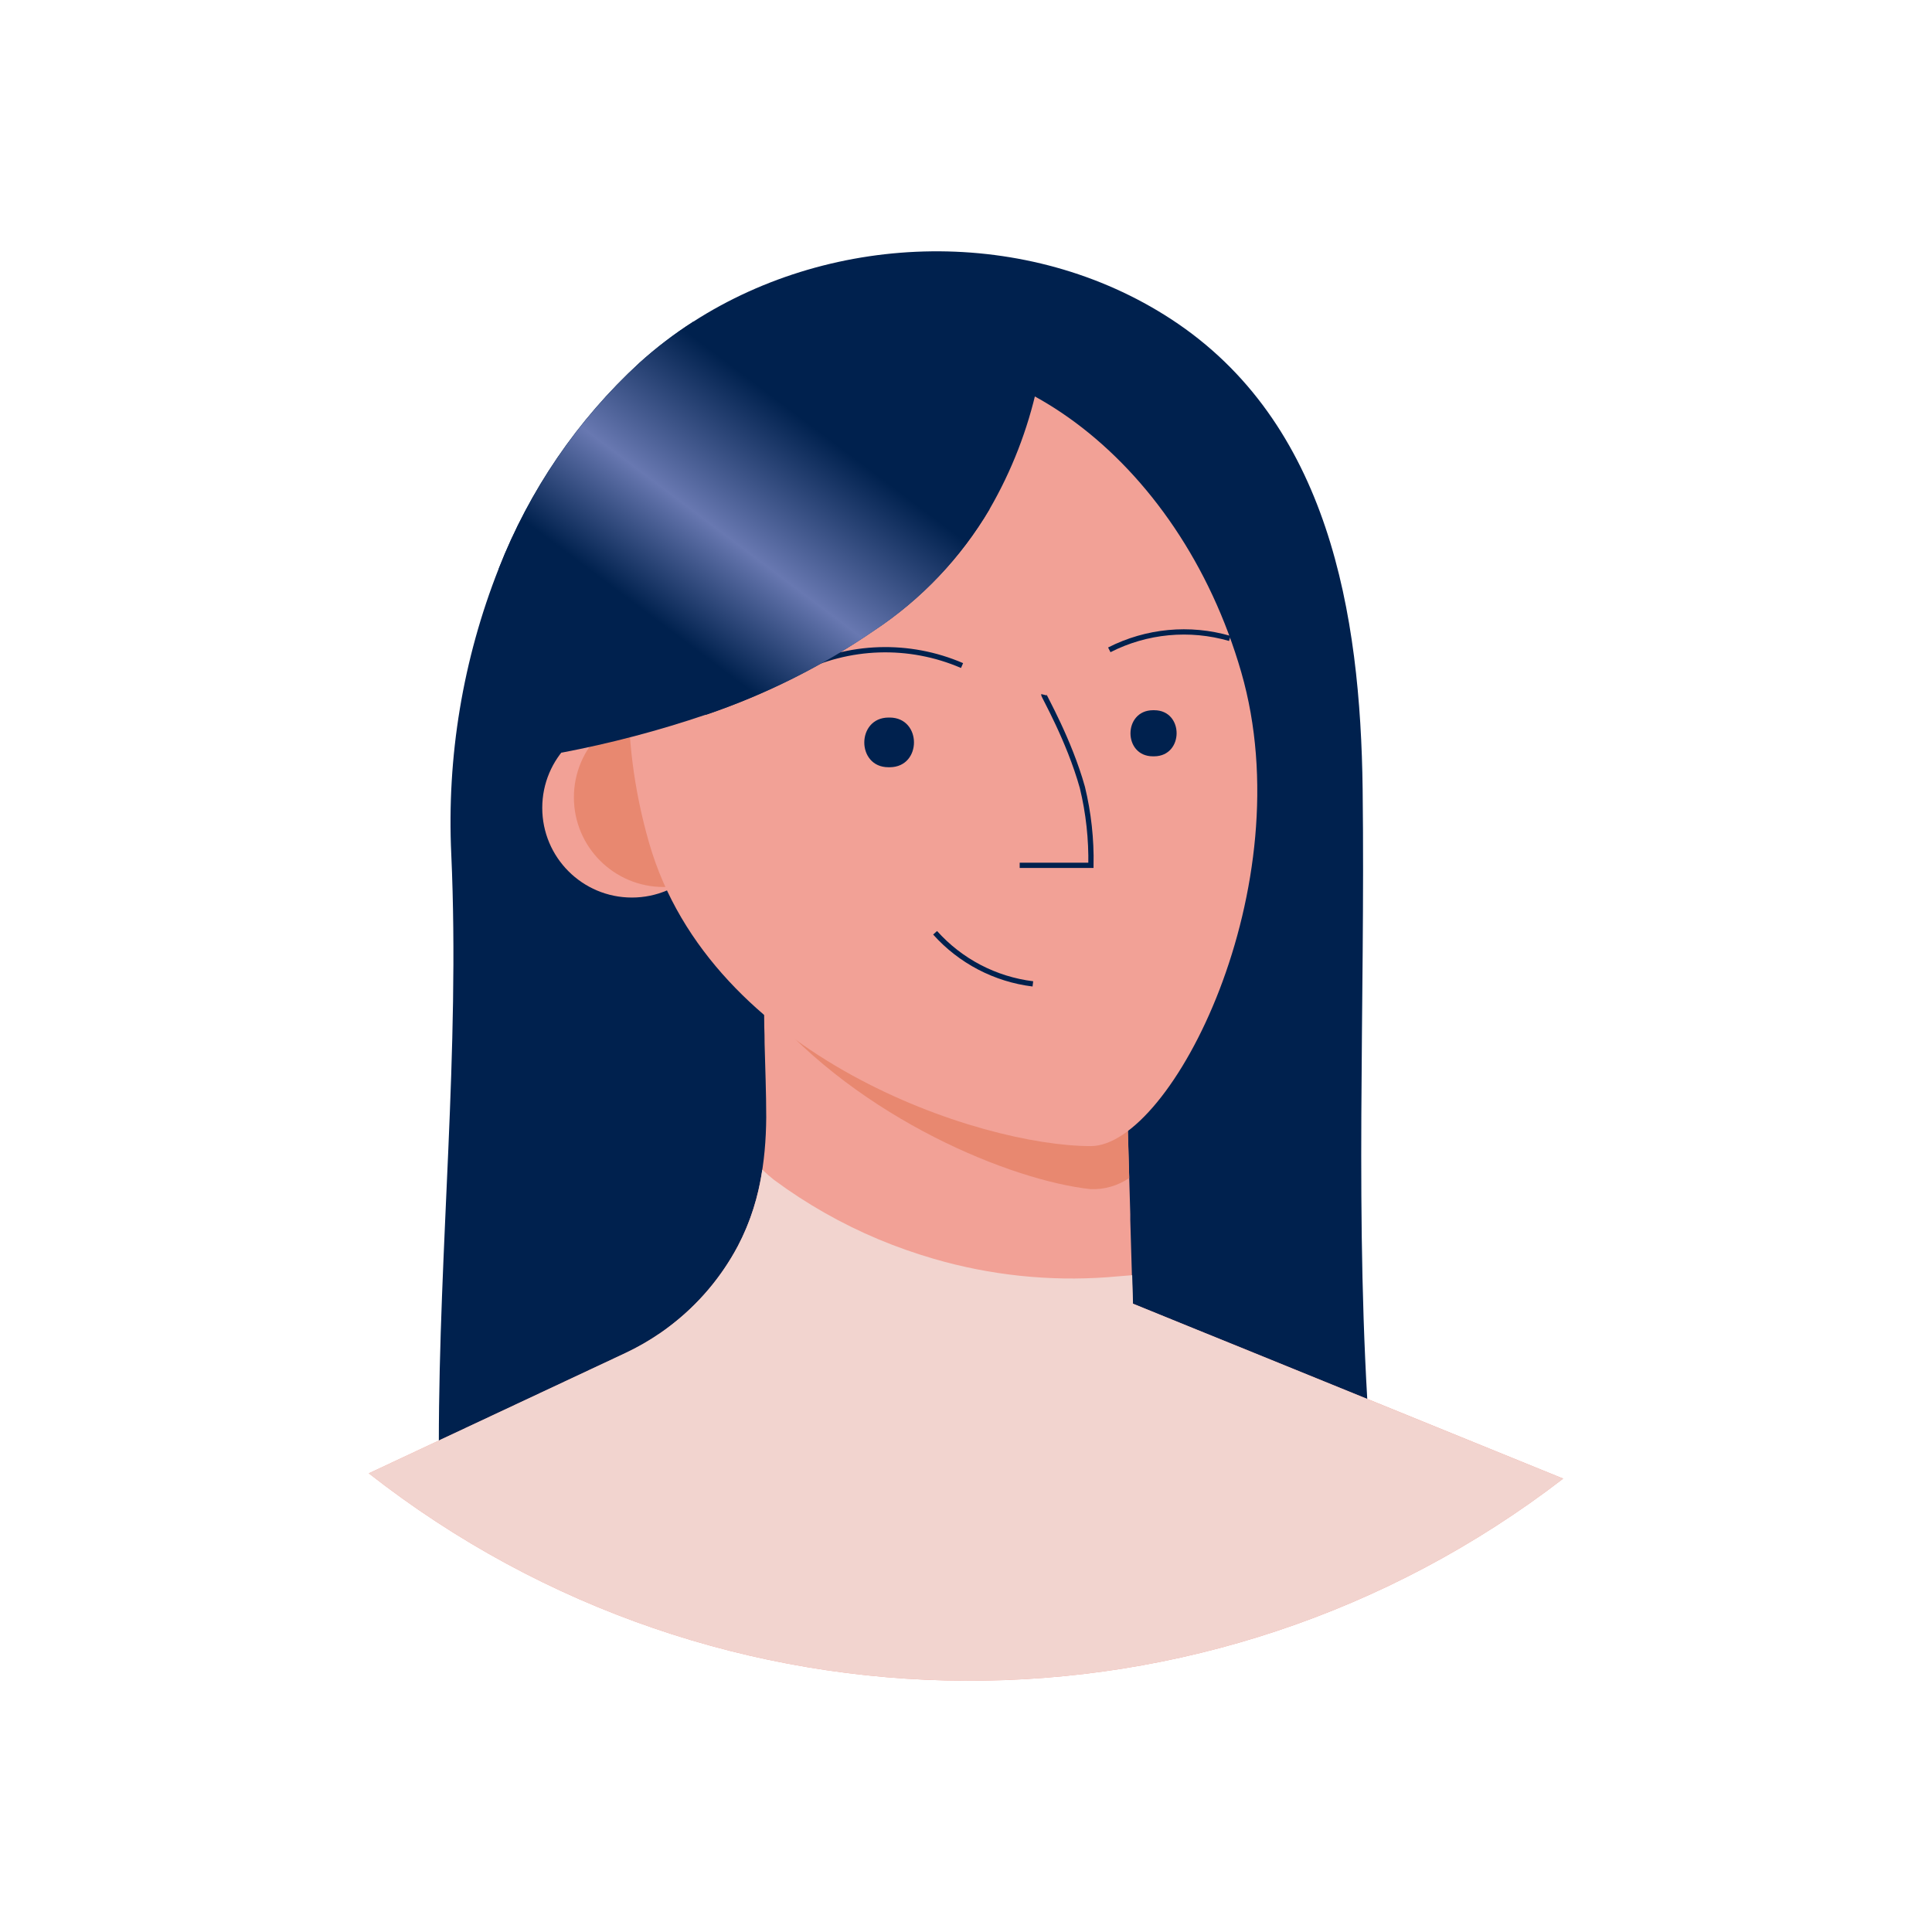
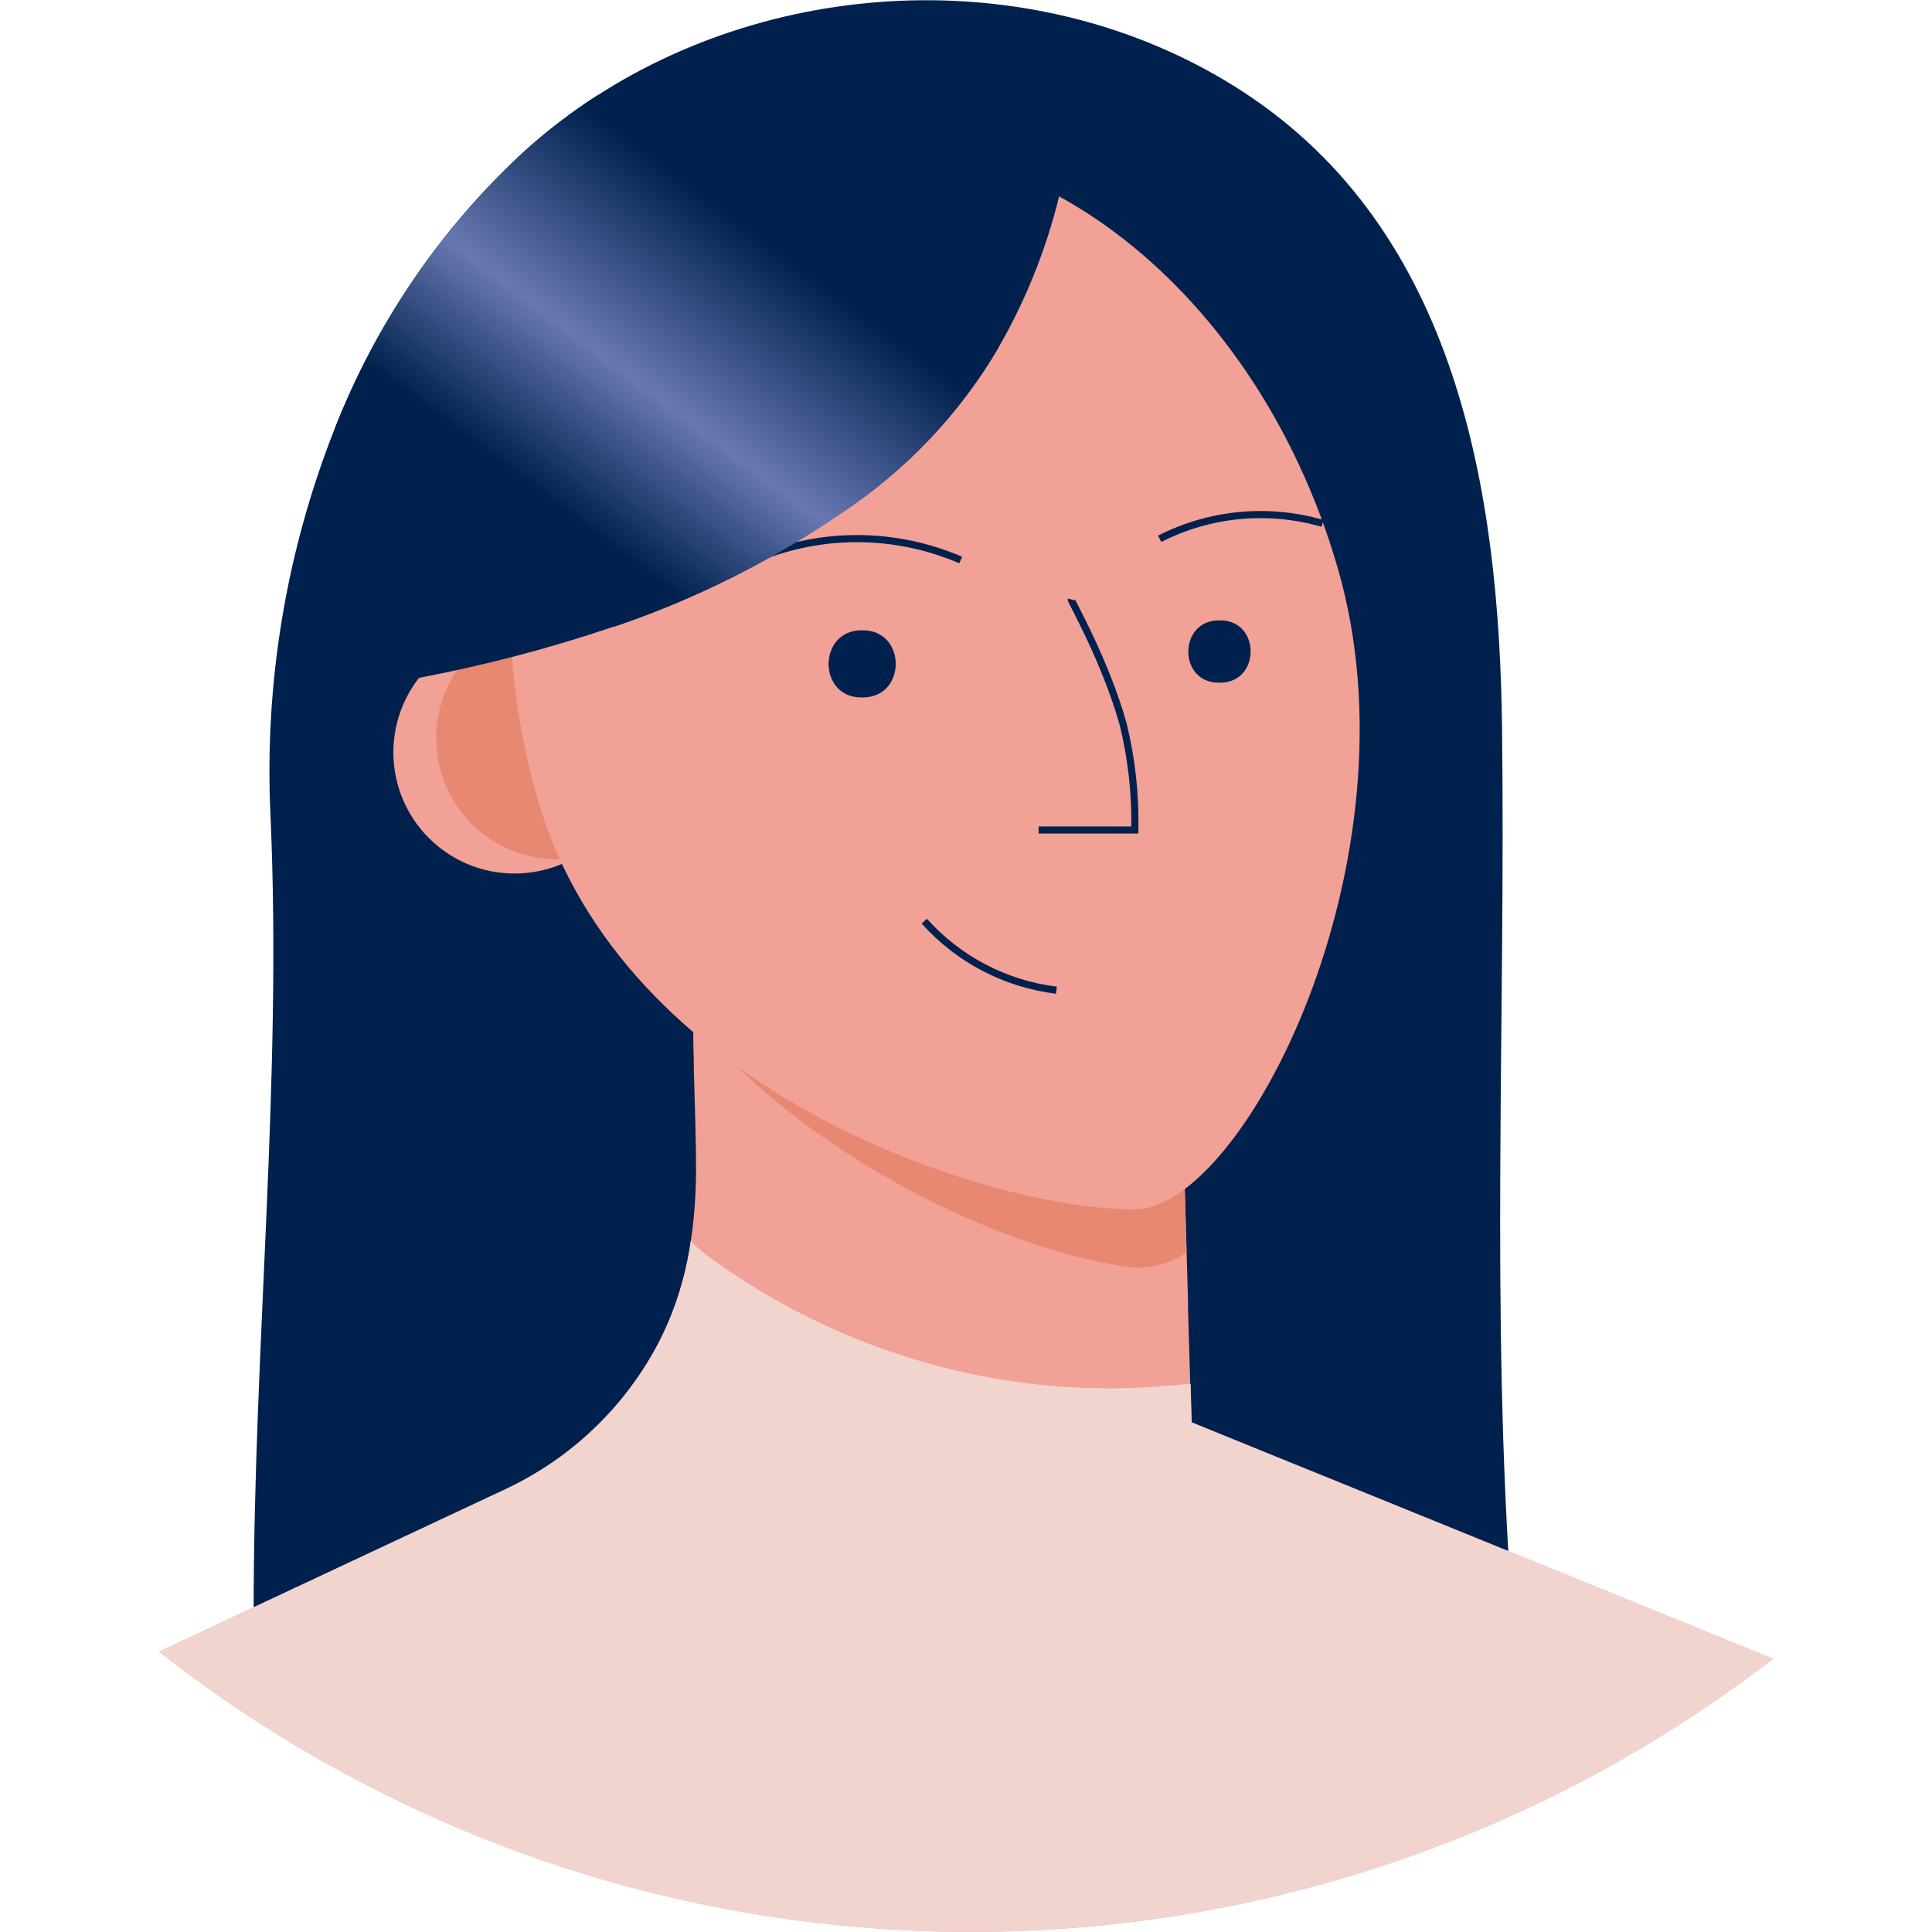
- <svg xmlns="http://www.w3.org/2000/svg" width="800px" height="800px" viewBox="0 0 366.34 366.34" id="Layer_1" data-name="Layer 1">
+ <svg xmlns="http://www.w3.org/2000/svg" width="800px" height="800px" viewBox="69.6 47.62 227.13 271.09" id="Layer_1" data-name="Layer 1">
  <defs>
    <style>.cls-1{fill:#00214e;}.cls-2{fill:#f2a196;}.cls-3{fill:#e88870;}.cls-4{fill:none;stroke:#00214e;stroke-miterlimit:10;}.cls-5{fill:#f2d4cf;}.cls-6{fill:url(#linear-gradient);}</style>
    <linearGradient id="linear-gradient" x1="109.87" y1="140.89" x2="166.58" y2="65.41" gradientUnits="userSpaceOnUse">
      <stop offset="0.29" stop-color="#00214e" />
      <stop offset="0.51" stop-color="#6878b1" />
      <stop offset="0.79" stop-color="#00214e" />
    </linearGradient>
  </defs>
  <path class="cls-1" d="M258.38,149.67c-.41-33.19-6.33-69.59-36.31-89.15C195,42.86,158.32,43.72,131.45,61a77.55,77.55,0,0,0-10.22,7.8,105.09,105.09,0,0,0-26.66,39,130.84,130.84,0,0,0-9,54.2c1.67,37.14-2.36,74.39-2.36,111.68,0,1.29,0,2.77,1,3.59a4.27,4.27,0,0,0,3,.59c15.62-.87,29.45-3.57,44.53-6.08,18.8-3.12,39.07-2.23,58.1-3.42,11.33-.66,23.24-2.49,34.57-2,3.61.16,35.22,4.85,35.36,6.8C256.75,231.8,258.89,191,258.38,149.67ZM148,145.49l-14.09-10a130.31,130.31,0,0,0,31.94-16,70.63,70.63,0,0,0,21.84-23l5.71,3.61Z" />
  <path class="cls-2" d="M296.41,280.37a184.56,184.56,0,0,1-226.48-1l48.66-22.81a47.68,47.68,0,0,0,4.35-2.34l1.12-.7c.4-.25.79-.51,1.18-.78a46.54,46.54,0,0,0,14.67-16.47c4-7.55,5.32-15.89,5.38-24.39,0-4.67-.19-9.34-.31-14q0-1.57-.06-3.15-.06-4.75-.1-9.51l.07,0,1.91,1,5.2,2.69,30.29,5.15,31.12,5.3.71,24,.2,6.88,0,1.07.47,15.87,11.47,4.67,9,3.64Z" />
  <path class="cls-3" d="M214.12,223.37a12.12,12.12,0,0,1-7.34,2.11C192,223.89,163.14,212.3,145,190.85q0-1.57-.06-3.15l0-2.47,1.91,1,5.2,2.69,30.29,5.15,31.12,5.3Z" />
  <circle class="cls-2" cx="119.82" cy="153.19" r="17" />
  <circle class="cls-3" cx="125.82" cy="151.19" r="17" />
  <path class="cls-2" d="M235.36,127.45c11.74,40.68-13.2,89.87-28.54,89.87-21,0-72-16.78-83.73-57.46S127,78.94,158,70,223.62,86.76,235.36,127.45Z" />
  <path class="cls-4" d="M177.31,176.87a29.74,29.74,0,0,0,18.54,9.69" />
  <path class="cls-4" d="M197.93,131.73c-.05.2,4.79,8.56,7.31,17.59a58,58,0,0,1,1.62,14.76H193.35" />
  <path class="cls-4" d="M210.34,123.22a31.18,31.18,0,0,1,22.85-2.16" />
  <path class="cls-4" d="M151.19,127.2a36.75,36.75,0,0,1,31.23-1" />
  <path class="cls-1" d="M168.73,136.06c6.1.05,6.1,9.38,0,9.42h-.27c-6.1,0-6.1-9.37,0-9.42h.27Z" />
  <path class="cls-1" d="M218.86,134.67c5.66,0,5.66,8.7,0,8.74h-.25c-5.67,0-5.67-8.7,0-8.74h.25Z" />
  <path class="cls-1" d="M198.93,59.32a113.91,113.91,0,0,1-2.27,14,81,81,0,0,1-9,23.18,70.63,70.63,0,0,1-21.84,23,130.31,130.31,0,0,1-31.94,16,202.94,202.94,0,0,1-27.46,7.23c.31-7.63,0-17.07.94-25.93.7-6.36,2.1-12.43,4.92-17.32a79.54,79.54,0,0,1,32.19-30.3l.12-.06C159.38,61.51,182.29,54,198.93,59.32Z" />
  <path class="cls-5" d="M296.41,280.37a184.56,184.56,0,0,1-226.48-1l48.66-22.81a46.83,46.83,0,0,0,6.65-3.82c.64-.44,1.28-.9,1.89-1.38a46.35,46.35,0,0,0,12.78-15.09,44.69,44.69,0,0,0,4.64-14.48,28.66,28.66,0,0,0,2.22,1.94A95.14,95.14,0,0,0,166.59,235a99,99,0,0,0,10.46,3.69,93.52,93.52,0,0,0,33,3.49c1.54-.12,3.09-.27,4.63-.38l.15,5.08v.33l12.1,4.92Z" />
  <path class="cls-6" d="M187.64,96.54a70.63,70.63,0,0,1-21.84,23,130.31,130.31,0,0,1-31.94,16l-26.52-18.7-12.77-9a105.09,105.09,0,0,1,26.66-39A77.55,77.55,0,0,1,131.45,61l13,8.22Z" />
</svg>
